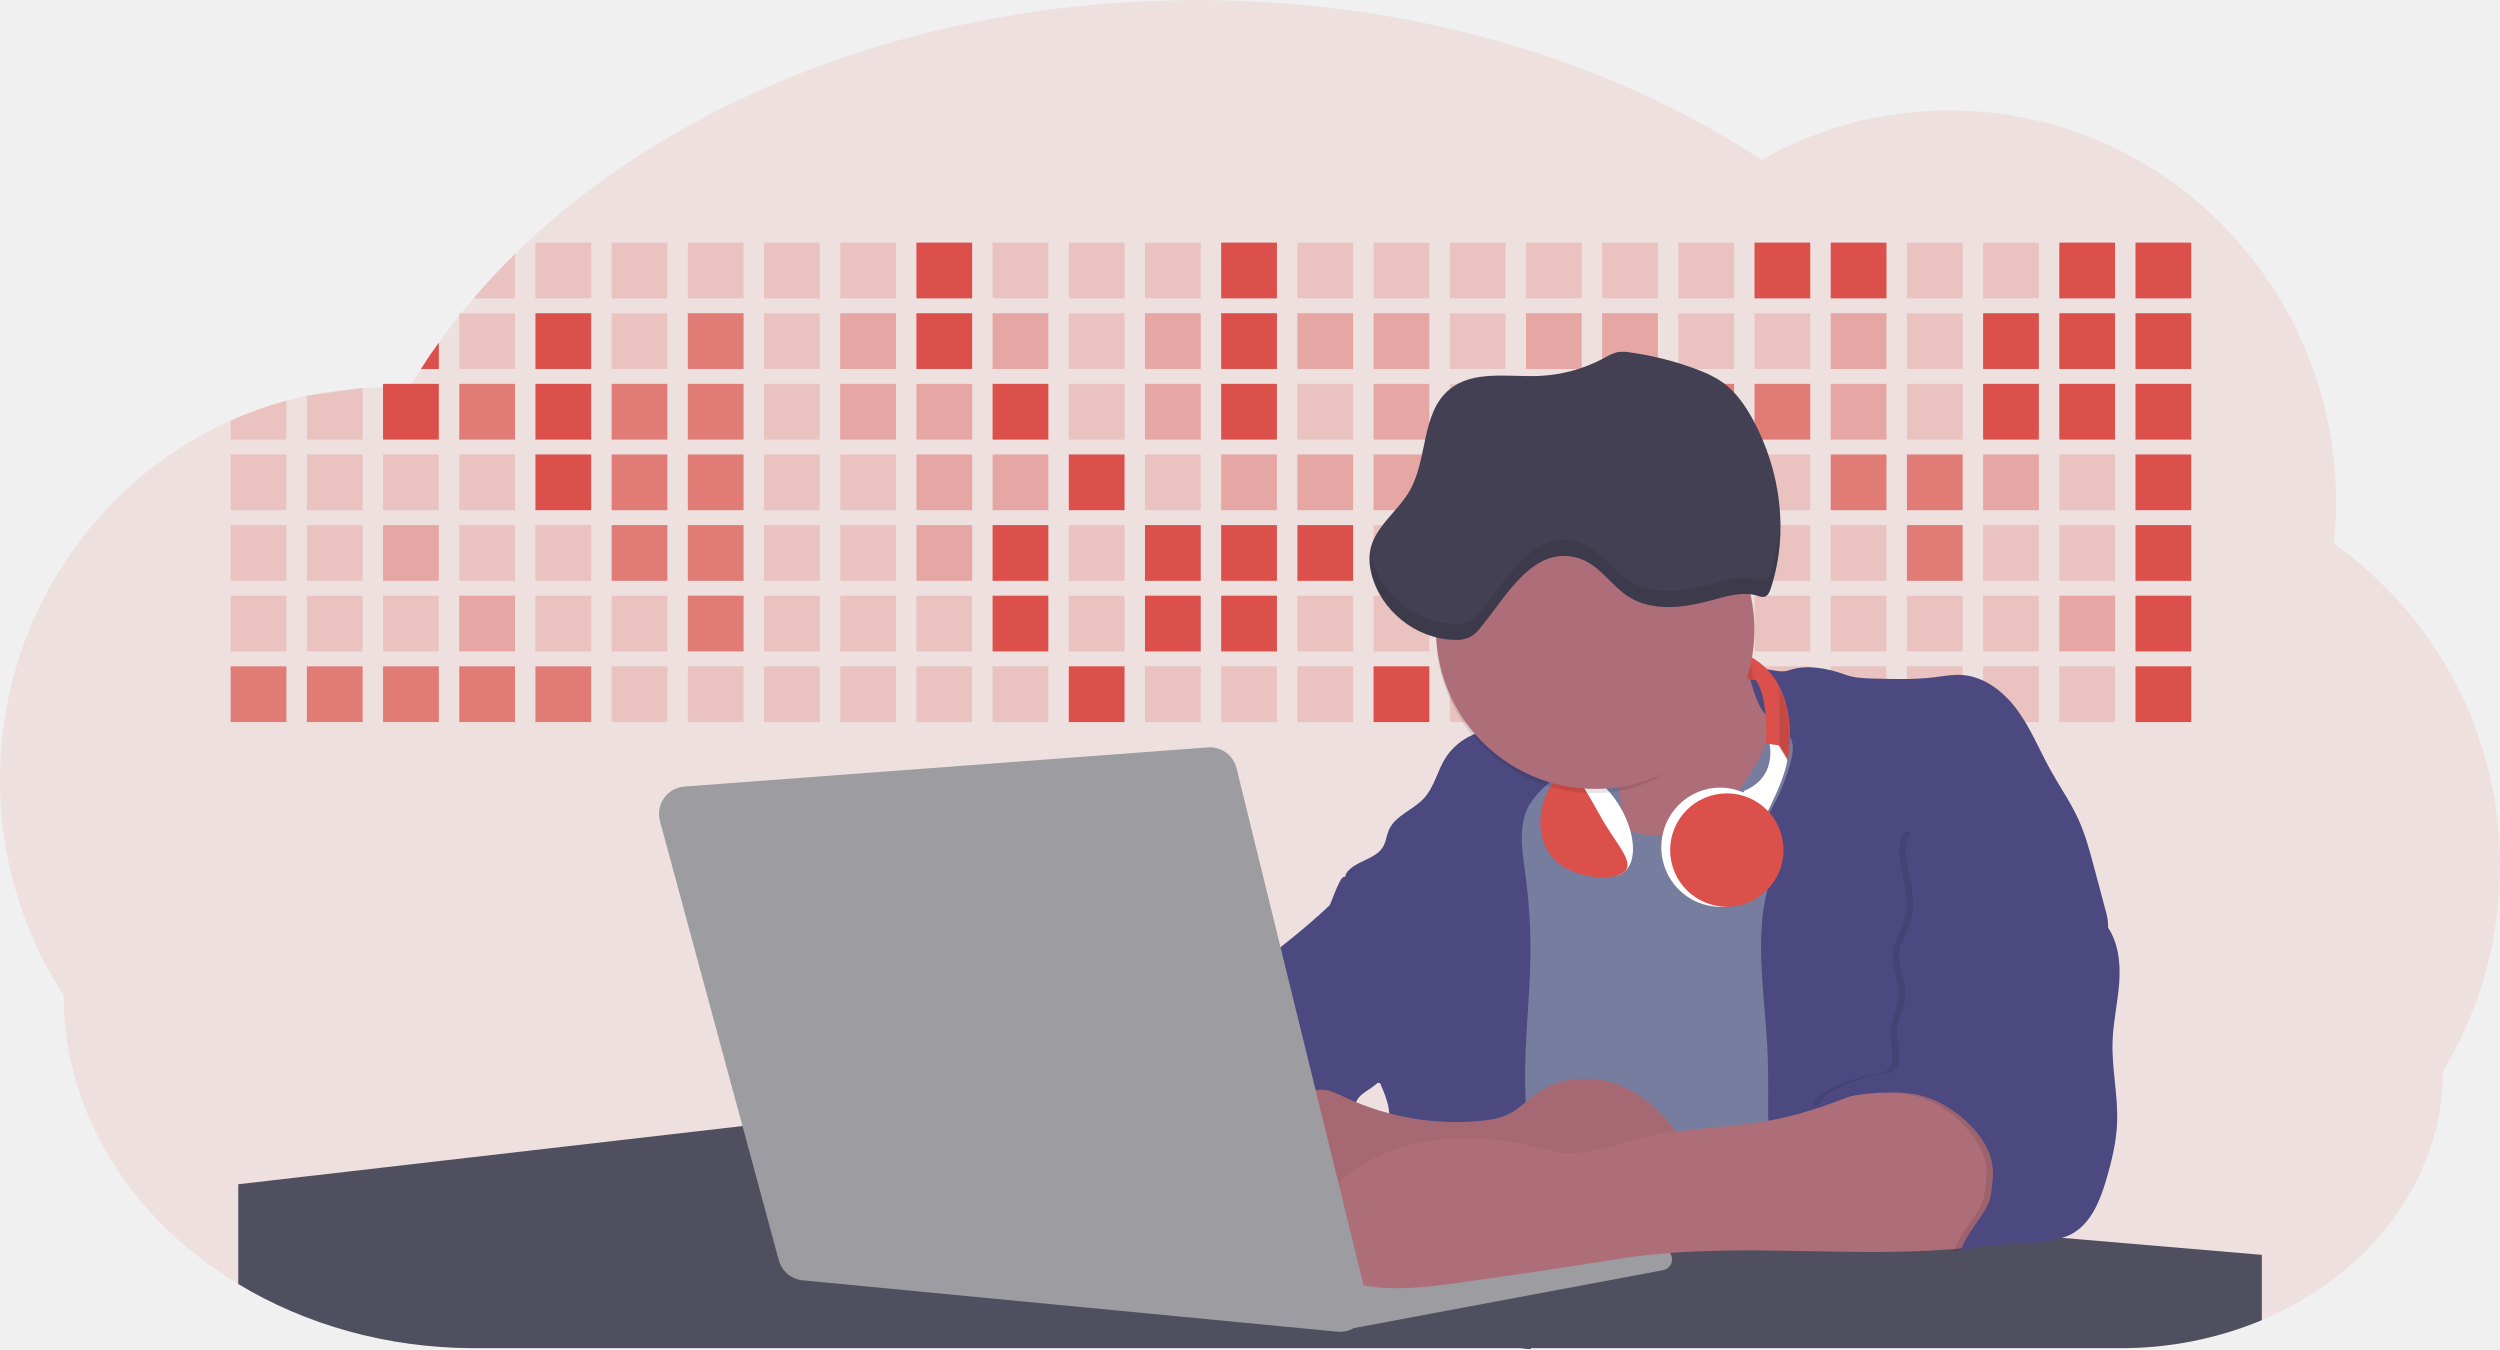
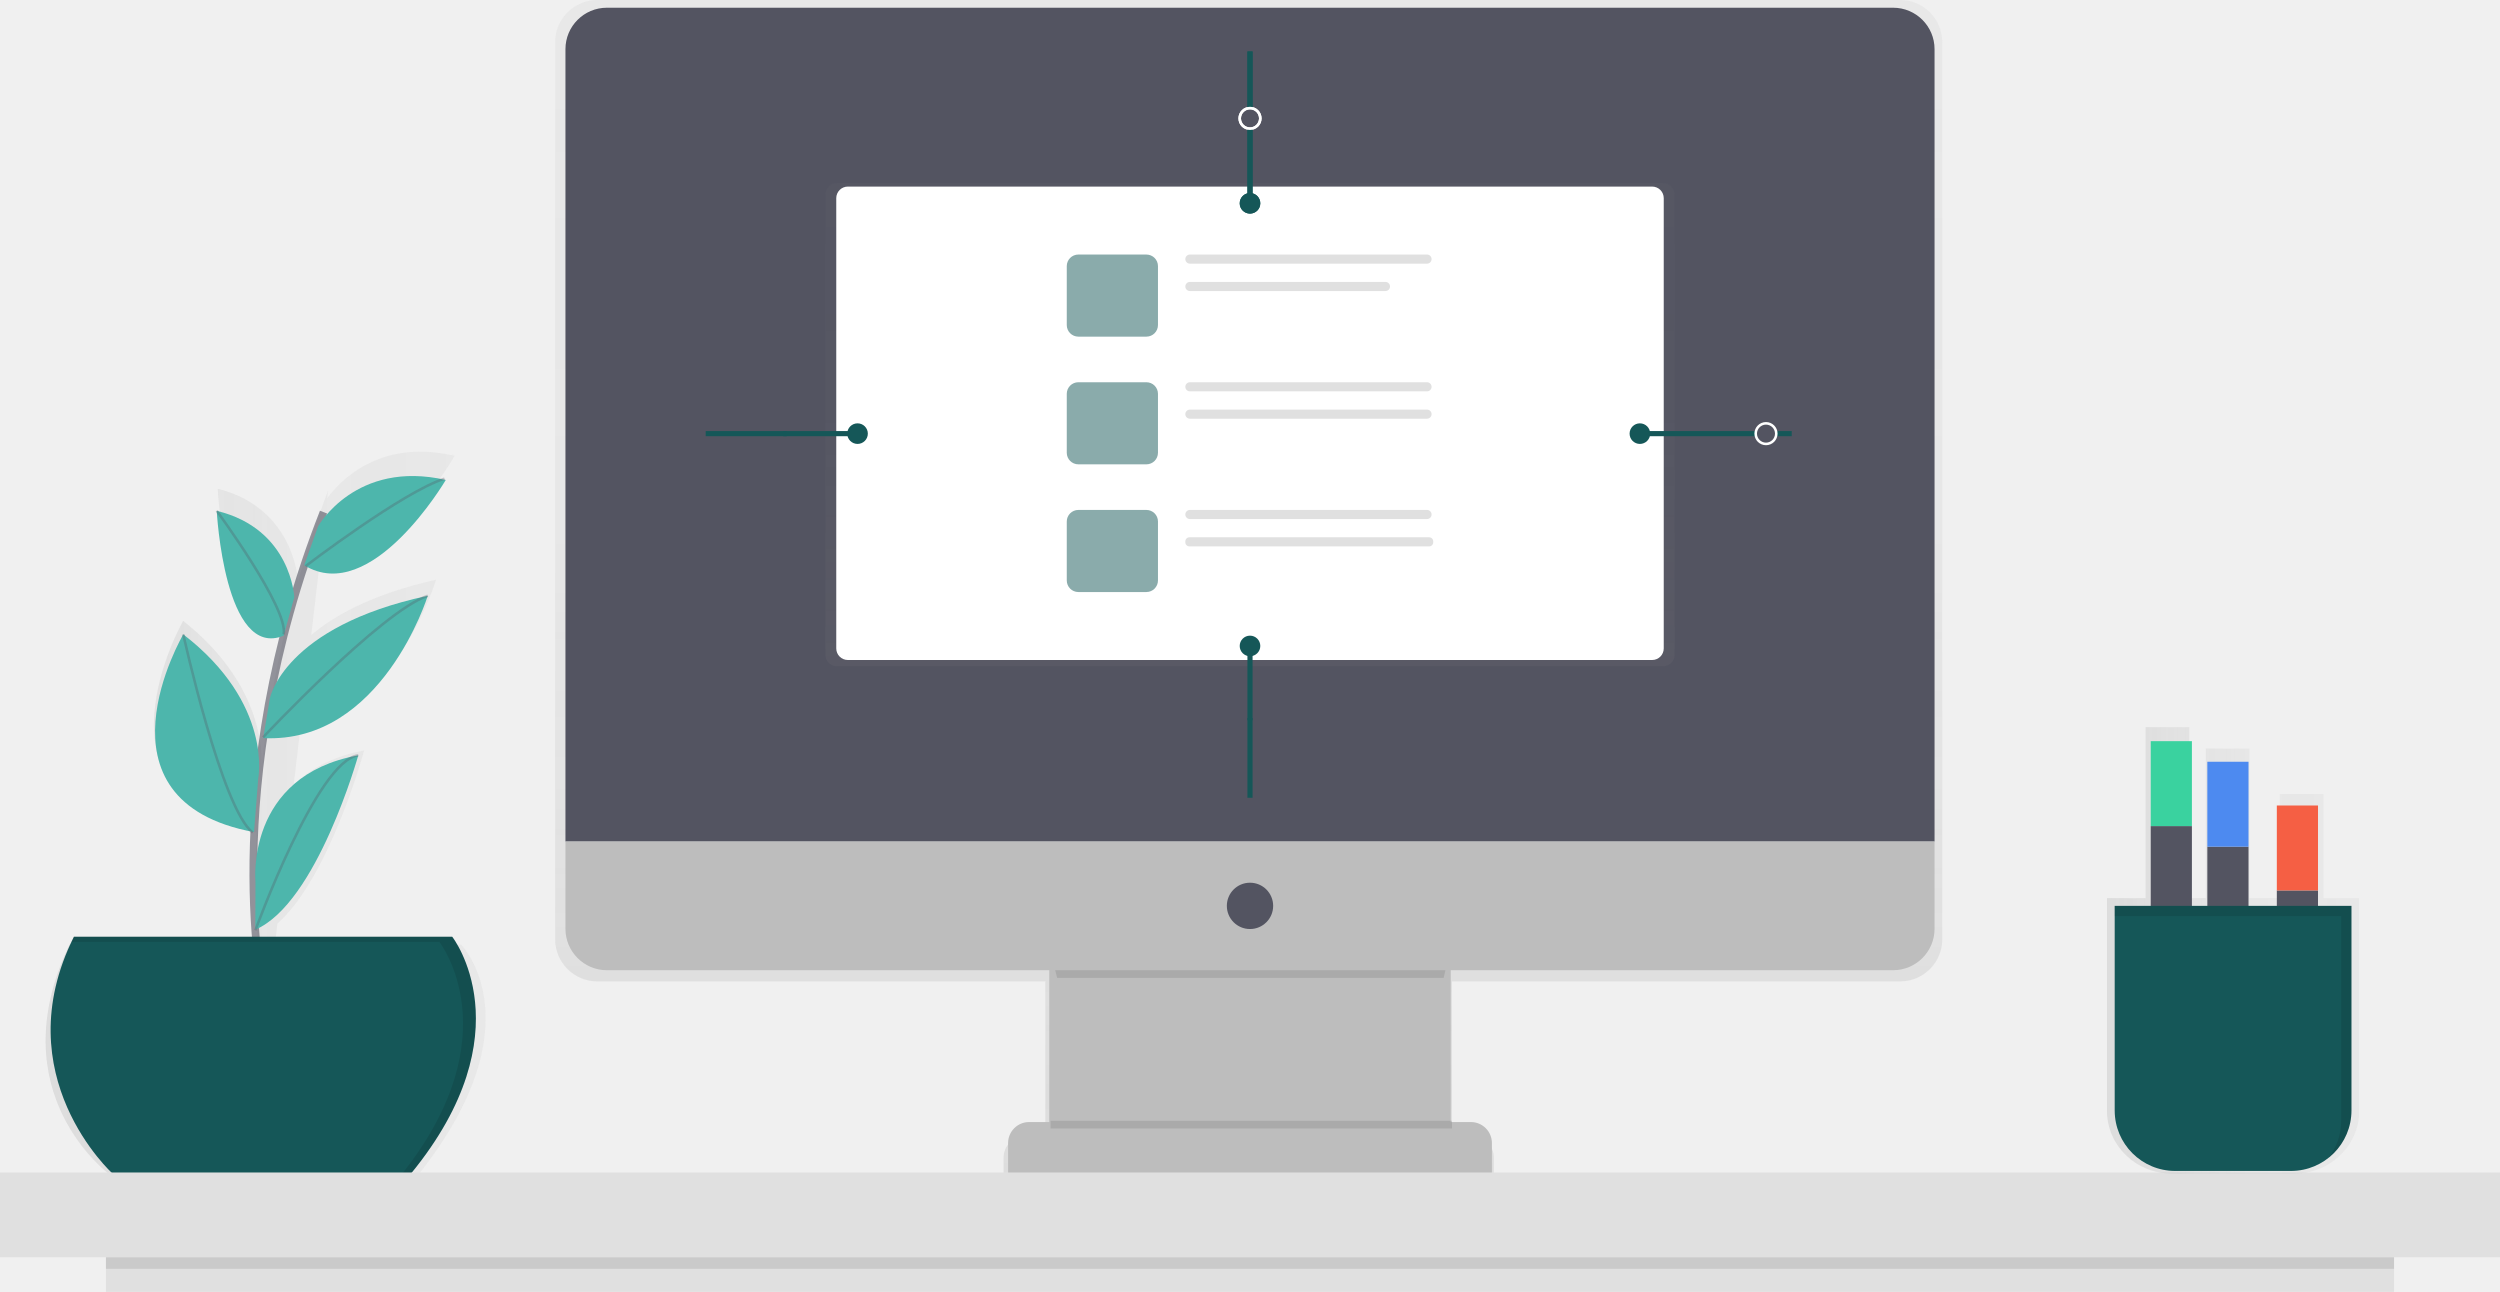
- <svg xmlns="http://www.w3.org/2000/svg" id="aa7bae02-e79e-4d6b-a496-aba15f39787c" data-name="Layer 1" width="1144" height="617.32" viewBox="0 0 1144 617.32">
-   <path d="M1172,537.57a181.92,181.92,0,0,1-6.85,49.6,180.06,180.06,0,0,1-19.27,44.28c0,50.1-33.82,93.4-82.91,114a167.3,167.3,0,0,1-64.73,12.8H245.17c-40.25,0-77.55-10.86-108.14-29.36A185.76,185.76,0,0,1,112.2,711c-34-29.22-55.08-69.6-55.08-114.2A180.5,180.5,0,0,1,28,498.08c0-73.36,43.39-136.44,105.55-164.29a174.52,174.52,0,0,1,25.51-9.12q4.63-1.26,9.36-2.26a175.39,175.39,0,0,1,25.51-3.5q4.65-.29,9.35-.33H205c3.46,0,6.89.12,10.3.32l1.12-1.9q2.06-3.44,4.22-6.81,3.9-6.14,8.18-12.1,4.48-6.29,9.35-12.38l.83-1q2.76-3.44,5.64-6.8,9-10.49,19-20.35c72.11-70.68,185.08-116.18,312.08-116.18,98.82,0,189.15,27.55,258.34,73.07A174.18,174.18,0,0,1,920,191.86c97.74,0,177,80.37,177,179.51a184.9,184.9,0,0,1-1,18.78A180,180,0,0,1,1172,537.57Z" transform="translate(-28 -141.34)" fill="#db504a" opacity="0.1" />
-   <path d="M263.66,257.52v20.35h-19Q253.59,267.39,263.66,257.52Z" transform="translate(-28 -141.34)" fill="#db504a" opacity="0.2" />
-   <rect x="245.02" y="111.02" width="25.51" height="25.51" fill="#db504a" opacity="0.2" />
-   <rect x="279.88" y="111.02" width="25.51" height="25.51" fill="#db504a" opacity="0.2" />
-   <rect x="314.75" y="111.02" width="25.51" height="25.51" fill="#db504a" opacity="0.2" />
-   <rect x="349.61" y="111.02" width="25.51" height="25.51" fill="#db504a" opacity="0.2" />
-   <rect x="384.48" y="111.02" width="25.51" height="25.51" fill="#db504a" opacity="0.2" />
-   <rect x="419.35" y="111.02" width="25.51" height="25.51" fill="#db504a" />
-   <rect x="454.21" y="111.02" width="25.51" height="25.51" fill="#db504a" opacity="0.2" />
-   <rect x="489.08" y="111.02" width="25.51" height="25.51" fill="#db504a" opacity="0.2" />
-   <rect x="523.94" y="111.02" width="25.51" height="25.51" fill="#db504a" opacity="0.2" />
-   <rect x="558.81" y="111.02" width="25.51" height="25.51" fill="#db504a" />
-   <rect x="593.68" y="111.02" width="25.51" height="25.51" fill="#db504a" opacity="0.2" />
-   <rect x="628.54" y="111.02" width="25.51" height="25.51" fill="#db504a" opacity="0.2" />
-   <rect x="663.41" y="111.02" width="25.51" height="25.51" fill="#db504a" opacity="0.2" />
-   <rect x="698.28" y="111.02" width="25.51" height="25.51" fill="#db504a" opacity="0.2" />
-   <rect x="733.14" y="111.02" width="25.51" height="25.51" fill="#db504a" opacity="0.2" />
-   <rect x="768.01" y="111.02" width="25.51" height="25.51" fill="#db504a" opacity="0.2" />
-   <rect x="802.87" y="111.02" width="25.51" height="25.51" fill="#db504a" />
-   <rect x="837.74" y="111.02" width="25.51" height="25.51" fill="#db504a" />
-   <rect x="872.61" y="111.02" width="25.51" height="25.51" fill="#db504a" opacity="0.2" />
-   <rect x="907.47" y="111.02" width="25.51" height="25.51" fill="#db504a" opacity="0.2" />
-   <rect x="942.34" y="111.02" width="25.51" height="25.51" fill="#db504a" />
-   <rect x="977.2" y="111.02" width="25.51" height="25.51" fill="#db504a" />
-   <path d="M228.8,298.08v12.1h-8.18Q224.52,304,228.8,298.08Z" transform="translate(-28 -141.34)" fill="#db504a" />
-   <rect x="210.15" y="143.33" width="25.51" height="25.51" fill="#db504a" opacity="0.2" />
-   <rect x="245.02" y="143.33" width="25.51" height="25.51" fill="#db504a" />
-   <rect x="279.88" y="143.33" width="25.51" height="25.51" fill="#db504a" opacity="0.2" />
-   <rect x="314.75" y="143.33" width="25.51" height="25.51" fill="#db504a" opacity="0.7" />
-   <rect x="349.61" y="143.33" width="25.51" height="25.51" fill="#db504a" opacity="0.2" />
-   <rect x="384.48" y="143.33" width="25.51" height="25.51" fill="#db504a" opacity="0.4" />
-   <rect x="419.35" y="143.33" width="25.51" height="25.51" fill="#db504a" />
-   <rect x="454.21" y="143.33" width="25.51" height="25.51" fill="#db504a" opacity="0.4" />
-   <rect x="489.08" y="143.33" width="25.51" height="25.51" fill="#db504a" opacity="0.2" />
-   <rect x="523.94" y="143.33" width="25.51" height="25.51" fill="#db504a" opacity="0.4" />
-   <rect x="558.81" y="143.33" width="25.51" height="25.51" fill="#db504a" />
-   <rect x="593.68" y="143.33" width="25.51" height="25.51" fill="#db504a" opacity="0.4" />
-   <rect x="628.54" y="143.33" width="25.51" height="25.51" fill="#db504a" opacity="0.4" />
-   <rect x="663.41" y="143.33" width="25.51" height="25.51" fill="#db504a" opacity="0.2" />
-   <rect x="698.28" y="143.33" width="25.51" height="25.51" fill="#db504a" opacity="0.4" />
-   <rect x="733.14" y="143.33" width="25.51" height="25.51" fill="#db504a" opacity="0.4" />
-   <rect x="768.01" y="143.33" width="25.51" height="25.51" fill="#db504a" opacity="0.2" />
-   <rect x="802.87" y="143.33" width="25.51" height="25.51" fill="#db504a" opacity="0.2" />
-   <rect x="837.74" y="143.33" width="25.51" height="25.51" fill="#db504a" opacity="0.4" />
-   <rect x="872.61" y="143.33" width="25.51" height="25.51" fill="#db504a" opacity="0.2" />
-   <rect x="907.47" y="143.33" width="25.51" height="25.51" fill="#db504a" />
-   <rect x="942.34" y="143.33" width="25.51" height="25.51" fill="#db504a" />
-   <rect x="977.2" y="143.33" width="25.51" height="25.51" fill="#db504a" />
-   <path d="M159.06,324.67V342.5H133.55v-8.71A174.52,174.52,0,0,1,159.06,324.67Z" transform="translate(-28 -141.34)" fill="#db504a" opacity="0.2" />
-   <polygon points="165.93 177.57 165.93 201.16 140.42 201.16 140.42 181.07 165.93 177.57" fill="#db504a" opacity="0.2" />
-   <rect x="175.28" y="175.65" width="25.51" height="25.51" fill="#db504a" />
-   <rect x="210.15" y="175.65" width="25.51" height="25.51" fill="#db504a" opacity="0.7" />
-   <rect x="245.02" y="175.65" width="25.51" height="25.51" fill="#db504a" />
-   <rect x="279.88" y="175.65" width="25.51" height="25.51" fill="#db504a" opacity="0.7" />
-   <rect x="314.75" y="175.65" width="25.51" height="25.51" fill="#db504a" opacity="0.7" />
-   <rect x="349.61" y="175.65" width="25.51" height="25.51" fill="#db504a" opacity="0.2" />
-   <rect x="384.48" y="175.65" width="25.51" height="25.51" fill="#db504a" opacity="0.4" />
-   <rect x="419.35" y="175.65" width="25.51" height="25.51" fill="#db504a" opacity="0.4" />
-   <rect x="454.21" y="175.65" width="25.51" height="25.51" fill="#db504a" />
-   <rect x="489.08" y="175.65" width="25.51" height="25.51" fill="#db504a" opacity="0.2" />
-   <rect x="523.94" y="175.65" width="25.51" height="25.51" fill="#db504a" opacity="0.4" />
-   <rect x="558.81" y="175.65" width="25.51" height="25.51" fill="#db504a" />
-   <rect x="593.68" y="175.65" width="25.51" height="25.51" fill="#db504a" opacity="0.2" />
-   <rect x="628.54" y="175.65" width="25.51" height="25.51" fill="#db504a" opacity="0.4" />
-   <rect x="663.41" y="175.65" width="25.51" height="25.51" fill="#db504a" opacity="0.2" />
-   <rect x="698.28" y="175.65" width="25.51" height="25.51" fill="#db504a" />
-   <rect x="733.14" y="175.65" width="25.51" height="25.51" fill="#db504a" opacity="0.2" />
-   <rect x="768.01" y="175.65" width="25.51" height="25.51" fill="#db504a" opacity="0.7" />
-   <rect x="802.87" y="175.65" width="25.51" height="25.51" fill="#db504a" opacity="0.7" />
-   <rect x="837.74" y="175.65" width="25.51" height="25.51" fill="#db504a" opacity="0.4" />
-   <rect x="872.61" y="175.65" width="25.51" height="25.51" fill="#db504a" opacity="0.2" />
-   <rect x="907.47" y="175.65" width="25.51" height="25.51" fill="#db504a" />
-   <rect x="942.34" y="175.65" width="25.51" height="25.51" fill="#db504a" />
-   <rect x="977.2" y="175.65" width="25.51" height="25.51" fill="#db504a" />
-   <rect x="105.55" y="207.96" width="25.51" height="25.51" fill="#db504a" opacity="0.2" />
-   <rect x="140.42" y="207.96" width="25.51" height="25.51" fill="#db504a" opacity="0.2" />
-   <rect x="175.28" y="207.96" width="25.51" height="25.51" fill="#db504a" opacity="0.2" />
-   <rect x="210.15" y="207.96" width="25.51" height="25.51" fill="#db504a" opacity="0.2" />
-   <rect x="245.02" y="207.96" width="25.51" height="25.51" fill="#db504a" />
-   <rect x="279.88" y="207.96" width="25.51" height="25.51" fill="#db504a" opacity="0.7" />
-   <rect x="314.75" y="207.96" width="25.51" height="25.51" fill="#db504a" opacity="0.7" />
-   <rect x="349.61" y="207.96" width="25.51" height="25.51" fill="#db504a" opacity="0.2" />
-   <rect x="384.48" y="207.96" width="25.51" height="25.51" fill="#db504a" opacity="0.2" />
-   <rect x="419.35" y="207.96" width="25.51" height="25.51" fill="#db504a" opacity="0.4" />
-   <rect x="454.21" y="207.96" width="25.51" height="25.51" fill="#db504a" opacity="0.4" />
-   <rect x="489.08" y="207.96" width="25.51" height="25.51" fill="#db504a" />
-   <rect x="523.94" y="207.96" width="25.51" height="25.51" fill="#db504a" opacity="0.2" />
-   <rect x="558.81" y="207.96" width="25.51" height="25.51" fill="#db504a" opacity="0.4" />
-   <rect x="593.68" y="207.96" width="25.51" height="25.51" fill="#db504a" opacity="0.4" />
-   <rect x="628.54" y="207.96" width="25.51" height="25.51" fill="#db504a" opacity="0.4" />
-   <rect x="663.41" y="207.96" width="25.51" height="25.51" fill="#db504a" opacity="0.4" />
-   <rect x="698.28" y="207.96" width="25.51" height="25.51" fill="#db504a" opacity="0.2" />
-   <rect x="733.14" y="207.96" width="25.51" height="25.51" fill="#db504a" opacity="0.2" />
-   <rect x="768.01" y="207.96" width="25.51" height="25.51" fill="#db504a" opacity="0.2" />
-   <rect x="802.87" y="207.96" width="25.51" height="25.51" fill="#db504a" opacity="0.2" />
-   <rect x="837.74" y="207.96" width="25.51" height="25.51" fill="#db504a" opacity="0.7" />
-   <rect x="872.61" y="207.96" width="25.51" height="25.51" fill="#db504a" opacity="0.7" />
-   <rect x="907.47" y="207.96" width="25.51" height="25.51" fill="#db504a" opacity="0.4" />
-   <rect x="942.34" y="207.96" width="25.51" height="25.51" fill="#db504a" opacity="0.2" />
-   <rect x="977.2" y="207.96" width="25.51" height="25.51" fill="#db504a" />
-   <rect x="105.55" y="240.28" width="25.51" height="25.51" fill="#db504a" opacity="0.2" />
-   <rect x="140.42" y="240.28" width="25.51" height="25.51" fill="#db504a" opacity="0.2" />
-   <rect x="175.28" y="240.28" width="25.51" height="25.51" fill="#db504a" opacity="0.4" />
-   <rect x="210.15" y="240.28" width="25.51" height="25.51" fill="#db504a" opacity="0.2" />
-   <rect x="245.02" y="240.28" width="25.51" height="25.51" fill="#db504a" opacity="0.2" />
-   <rect x="279.88" y="240.28" width="25.51" height="25.51" fill="#db504a" opacity="0.7" />
-   <rect x="314.75" y="240.28" width="25.51" height="25.51" fill="#db504a" opacity="0.7" />
-   <rect x="349.61" y="240.28" width="25.51" height="25.51" fill="#db504a" opacity="0.2" />
-   <rect x="384.48" y="240.28" width="25.51" height="25.51" fill="#db504a" opacity="0.2" />
-   <rect x="419.35" y="240.28" width="25.51" height="25.51" fill="#db504a" opacity="0.4" />
-   <rect x="454.21" y="240.28" width="25.51" height="25.51" fill="#db504a" />
-   <rect x="489.08" y="240.28" width="25.51" height="25.51" fill="#db504a" opacity="0.2" />
-   <rect x="523.94" y="240.28" width="25.51" height="25.51" fill="#db504a" />
-   <rect x="558.81" y="240.28" width="25.51" height="25.51" fill="#db504a" />
-   <rect x="593.68" y="240.28" width="25.51" height="25.51" fill="#db504a" />
-   <rect x="628.54" y="240.28" width="25.51" height="25.51" fill="#db504a" opacity="0.2" />
-   <rect x="663.41" y="240.28" width="25.51" height="25.51" fill="#db504a" />
-   <rect x="698.28" y="240.28" width="25.51" height="25.51" fill="#db504a" opacity="0.2" />
-   <rect x="733.14" y="240.28" width="25.51" height="25.51" fill="#db504a" opacity="0.2" />
-   <rect x="768.01" y="240.28" width="25.51" height="25.51" fill="#db504a" opacity="0.2" />
-   <rect x="802.87" y="240.28" width="25.51" height="25.51" fill="#db504a" opacity="0.2" />
-   <rect x="837.74" y="240.28" width="25.51" height="25.51" fill="#db504a" opacity="0.2" />
-   <rect x="872.61" y="240.28" width="25.51" height="25.51" fill="#db504a" opacity="0.7" />
-   <rect x="907.47" y="240.28" width="25.51" height="25.51" fill="#db504a" opacity="0.2" />
-   <rect x="942.34" y="240.28" width="25.51" height="25.51" fill="#db504a" opacity="0.2" />
-   <rect x="977.2" y="240.28" width="25.51" height="25.51" fill="#db504a" />
-   <rect x="105.55" y="272.59" width="25.51" height="25.51" fill="#db504a" opacity="0.2" />
-   <rect x="140.42" y="272.59" width="25.51" height="25.51" fill="#db504a" opacity="0.2" />
-   <rect x="175.28" y="272.59" width="25.51" height="25.51" fill="#db504a" opacity="0.2" />
-   <rect x="210.15" y="272.59" width="25.51" height="25.51" fill="#db504a" opacity="0.4" />
-   <rect x="245.02" y="272.59" width="25.51" height="25.51" fill="#db504a" opacity="0.2" />
-   <rect x="279.88" y="272.59" width="25.51" height="25.51" fill="#db504a" opacity="0.2" />
-   <rect x="314.75" y="272.59" width="25.51" height="25.51" fill="#db504a" opacity="0.7" />
-   <rect x="349.61" y="272.59" width="25.51" height="25.51" fill="#db504a" opacity="0.2" />
-   <rect x="384.48" y="272.59" width="25.51" height="25.51" fill="#db504a" opacity="0.2" />
-   <rect x="419.35" y="272.59" width="25.51" height="25.51" fill="#db504a" opacity="0.2" />
-   <rect x="454.21" y="272.59" width="25.51" height="25.51" fill="#db504a" />
-   <rect x="489.08" y="272.59" width="25.51" height="25.51" fill="#db504a" opacity="0.2" />
-   <rect x="523.94" y="272.59" width="25.51" height="25.51" fill="#db504a" />
-   <rect x="558.81" y="272.59" width="25.51" height="25.51" fill="#db504a" />
-   <rect x="593.68" y="272.59" width="25.51" height="25.51" fill="#db504a" opacity="0.2" />
-   <rect x="628.54" y="272.59" width="25.51" height="25.51" fill="#db504a" opacity="0.2" />
-   <rect x="663.41" y="272.59" width="25.51" height="25.51" fill="#db504a" opacity="0.2" />
-   <rect x="698.28" y="272.59" width="25.51" height="25.51" fill="#db504a" opacity="0.2" />
-   <rect x="733.14" y="272.59" width="25.51" height="25.51" fill="#db504a" opacity="0.2" />
-   <rect x="768.01" y="272.59" width="25.51" height="25.51" fill="#db504a" opacity="0.2" />
-   <rect x="802.87" y="272.59" width="25.51" height="25.51" fill="#db504a" opacity="0.2" />
-   <rect x="837.74" y="272.59" width="25.51" height="25.51" fill="#db504a" opacity="0.2" />
-   <rect x="872.61" y="272.59" width="25.51" height="25.51" fill="#db504a" opacity="0.2" />
-   <rect x="907.47" y="272.59" width="25.51" height="25.51" fill="#db504a" opacity="0.2" />
-   <rect x="942.34" y="272.59" width="25.51" height="25.51" fill="#db504a" opacity="0.4" />
-   <rect x="977.2" y="272.59" width="25.51" height="25.51" fill="#db504a" />
-   <rect x="105.55" y="304.91" width="25.51" height="25.51" fill="#db504a" opacity="0.7" />
-   <rect x="140.42" y="304.91" width="25.51" height="25.51" fill="#db504a" opacity="0.7" />
-   <rect x="175.28" y="304.91" width="25.51" height="25.51" fill="#db504a" opacity="0.7" />
-   <rect x="210.15" y="304.91" width="25.51" height="25.51" fill="#db504a" opacity="0.7" />
-   <rect x="245.02" y="304.91" width="25.51" height="25.51" fill="#db504a" opacity="0.7" />
-   <rect x="279.88" y="304.91" width="25.51" height="25.51" fill="#db504a" opacity="0.2" />
-   <rect x="314.75" y="304.91" width="25.51" height="25.51" fill="#db504a" opacity="0.2" />
-   <rect x="349.61" y="304.91" width="25.51" height="25.51" fill="#db504a" opacity="0.2" />
-   <rect x="384.48" y="304.91" width="25.51" height="25.51" fill="#db504a" opacity="0.2" />
-   <rect x="419.35" y="304.91" width="25.51" height="25.51" fill="#db504a" opacity="0.2" />
-   <rect x="454.21" y="304.91" width="25.51" height="25.51" fill="#db504a" opacity="0.2" />
-   <rect x="489.08" y="304.91" width="25.51" height="25.51" fill="#db504a" />
-   <rect x="523.94" y="304.91" width="25.51" height="25.51" fill="#db504a" opacity="0.2" />
-   <rect x="558.81" y="304.91" width="25.51" height="25.51" fill="#db504a" opacity="0.2" />
-   <rect x="593.68" y="304.91" width="25.51" height="25.51" fill="#db504a" opacity="0.2" />
-   <rect x="628.54" y="304.91" width="25.51" height="25.51" fill="#db504a" />
-   <rect x="663.41" y="304.91" width="25.51" height="25.51" fill="#db504a" opacity="0.2" />
-   <rect x="698.28" y="304.91" width="25.51" height="25.51" fill="#db504a" opacity="0.2" />
-   <rect x="733.14" y="304.91" width="25.51" height="25.51" fill="#db504a" opacity="0.2" />
-   <rect x="768.01" y="304.91" width="25.51" height="25.51" fill="#db504a" opacity="0.2" />
-   <rect x="802.87" y="304.91" width="25.51" height="25.51" fill="#db504a" opacity="0.2" />
-   <rect x="837.74" y="304.91" width="25.51" height="25.51" fill="#db504a" opacity="0.2" />
-   <rect x="872.61" y="304.91" width="25.51" height="25.51" fill="#db504a" opacity="0.2" />
-   <rect x="907.47" y="304.91" width="25.51" height="25.51" fill="#db504a" opacity="0.2" />
-   <rect x="942.34" y="304.91" width="25.51" height="25.51" fill="#db504a" opacity="0.2" />
-   <rect x="977.2" y="304.91" width="25.51" height="25.51" fill="#db504a" />
-   <circle cx="734.52" cy="363.89" r="34.87" fill="#767d9f" />
-   <path d="M760.71,460.87q5.22,22.78,8.86,45.9c.73,4.58,1.38,9.41-.28,13.74-1.39,3.61-4.22,6.43-6.44,9.59s-3.9,7.21-2.55,10.83,5.29,5.6,9.05,6.62c10.76,2.9,22.23.79,32.94-2.35a53.29,53.29,0,0,0,13.81-5.72c4.54-2.88,8.26-6.88,11.68-11,15.61-18.93,25.83-41.65,35.45-64.23a39.12,39.12,0,0,1-33.11-13.34c-3.94-4.63-6.83-11.08-4.61-16.74-6.51,3.57-14.24,3.81-21.25,6.25a75.49,75.49,0,0,0-12.5,6.15q-7.18,4.15-14.28,8.46C772.07,458.29,767,461.19,760.71,460.87Z" transform="translate(-28 -141.34)" fill="#ae6e79" />
-   <path d="M833.64,487.05c-6.11,11.89-14.06,23.32-25.41,30.4s-26.63,9-38,2c-5.6-3.42-9.84-8.62-14.73-13s-11-8.13-17.57-7.56c-7.24.63-12.91,6.28-17.76,11.69-7.36,8.22-14.47,16.79-19.68,26.52-10,18.7-12.37,40.56-11.93,61.76s3.51,42.29,3.58,63.49c.1,26.08-4.32,51.95-8.79,77.64,41.1-5.06,82.25,6,123.44,10.19,26.36,2.71,52.92,2.65,79.42,2.58,4.66,0,9.62-.12,13.5-2.7a18.2,18.2,0,0,0,5.59-6.64c3.66-6.75,5.13-14.45,6.15-22.06,2.59-19.22,2.67-38.68,2.74-58.08.18-47,.35-94.17-5.62-140.8-1.47-11.47-3.35-23-7.75-33.73s-11.58-20.6-21.62-26.35c-6.45-3.7-21.4-10.14-29-6.41C841.67,460.15,837.73,479.09,833.64,487.05Z" transform="translate(-28 -141.34)" fill="#767d9f" />
-   <path d="M836.68,619.77c-1.55-29-7.86-59.95,5.57-85.69,3.3-6.32-8.54-14.21-4.88-20.33a92.08,92.08,0,0,0,10.06-23.93c.76-2.89,1.37-5.95.65-8.85-1.33-5.29-6.56-8.44-11-11.66-4.9-3.56-7.42-14.41-9-20.28s12.57,1.2,18.26-.89c7.9-2.89,17.94-1.07,25.82,1.86,4.4,1.62,9.18,1.76,13.87,1.88,9.11.24,18.25.47,27.29-.65,4.06-.51,8.13-1.28,12.21-1.05,10.41.59,19.46,7.71,25.62,16.13s10.08,18.23,15.13,27.35c4.21,7.6,9.23,14.78,12.82,22.69,3.18,7,5.19,14.52,7.18,22l5.13,19.19a25.58,25.58,0,0,1,1.26,8.51c-.26,3.07-1.62,5.93-3,8.66A164.12,164.12,0,0,1,971,603.2c-10.79,13.23-23.89,25.16-30.3,41-2.5,6.17-3.89,12.73-5.16,19.27a707.94,707.94,0,0,0-10.9,79.15,174.2,174.2,0,0,0-36.52-12.21,177.61,177.61,0,0,0-19-3c-5.59-.58-12.8.52-18.12-1-8.9-2.53-9.88-17.58-11.23-25.46-2.16-12.55-2.59-25.32-2.67-38C837,648.53,837.45,634.14,836.68,619.77Z" transform="translate(-28 -141.34)" fill="#4c4981" />
-   <path d="M641.23,565.54c4.21,24,8.85,48.07,18,70.62-.23.22-.46.42-.69.62-.81.69-1.65,1.34-2.53,2-2.05,1.44-4.3,2.66-6,4.54a8,8,0,0,0-1.5,2.45,5.48,5.48,0,0,0,0,4.47c-4.77,2.11-10.31,1.46-15.66,1.26-4.61-.17-9.08,0-12.78,2.53-5.14,3.54-6.69,10.34-7.52,16.52q-.46,3.38-.79,6.77-.32,3.15-.52,6.32a188.61,188.61,0,0,0-.19,21q.08,1.92.21,3.84c-16.34-.39-31.23-8.91-45.32-17.19-3.22-1.89-6.54-3.88-8.63-7A15.8,15.8,0,0,1,555,674c0-.51.09-1,.16-1.52a41.58,41.58,0,0,1,2.29-8.68,107.2,107.2,0,0,1,19.19-32.65c3.58-4.18,7.61-8.27,9.28-13.52.73-2.29,1-4.72,1.74-7,3.32-9.88,15.3-14.55,19.4-24.14,1-2.29,1.46-4.8,2.7-7a17.63,17.63,0,0,1,4.25-4.75c.73-.61,1.49-1.2,2.24-1.79q10.54-8.26,20.31-17.45,1.82-1.71,3.6-3.46A59.48,59.48,0,0,0,641.23,565.54Z" transform="translate(-28 -141.34)" fill="#4c4981" />
-   <path d="M742,494.56c-1.44,1.52-3,2.95-4.53,4.37l-.41.37-1.62,1.5a39,39,0,0,0-7.55,8.79l-.17.28c-5.1,9.13-3.21,20.37-1.79,30.74a261.55,261.55,0,0,1,2.37,39c-.26,18-2.38,35.88-2.42,53.86,0,4.08.09,8.15.27,12.23.29,6.63.79,13.25,1.39,19.87.65,7.26,1.43,14.51,2.16,21.76.58,5.61,1.13,11.21,1.59,16.81.23,2.9.45,5.79.63,8.69.21,3.4.38,6.81.48,10.21h0c.07,2.16.11,4.31.11,6.47,0,1.23,0,2.45,0,3.67q0,3.51-.19,7-.2,4.49-.61,9c-.31,3.27-.86,6.84-3.16,9.14-.14.14-.29.27-.44.4l-3.24-.4a332.72,332.72,0,0,0-67.3-1.2c.49-3.38.94-6.75,1.38-10.14.2-1.6.4-3.21.59-4.82q.33-2.76.63-5.52c.23-2,.44-4,.64-6q.78-7.73,1.37-15.47.87-11.29,1.32-22.62.22-5.41.34-10.83.17-6.72.16-13.45,0-6.54-.11-13.1c0-1.44-.06-2.88-.18-4.31a27.35,27.35,0,0,0-.53-3.83,49.87,49.87,0,0,0-3-8.48c-.22-.52-.43-1-.64-1.55-.12-.27-.23-.55-.34-.82,5.76-5.13,9.86-12,13.8-18.76,6.39-10.89,12.93-22.26,14-34.84s-5.18-26.71-17.2-30.55c-3.27-1-6.73-1.28-10.1-1.87-3.18-.56-9.81-1.83-13.49-4.11q-3,3.08-6,6.05a22.15,22.15,0,0,1,2.17-8.71l1.42.07a2.71,2.71,0,0,1-.16-1c0-1.07.74-2.28,2.32-3.62,4.71-4,12.12-4.89,15.09-10.3,1.24-2.25,1.45-4.93,2.45-7.29,2.87-6.73,11.11-9.21,16.07-14.59s6.2-13,10.21-19a28.62,28.62,0,0,1,12-10c.4-.19.81-.38,1.22-.55,8.3-3.55,18.16-4.36,26.76-4.34,3.34,0,12,.1,16.24,1.79a5.32,5.32,0,0,1,1.85,1.13C752.37,480.61,745.34,491,742,494.56Z" transform="translate(-28 -141.34)" fill="#4c4981" />
-   <path d="M642.72,542.69a60.88,60.88,0,0,1,46.74,4.87c7.2,4,13.66,9.58,17.62,16.78,5.95,10.8,5.69,23.82,5.27,36.15-.21,6.17-.48,12.56-3.2,18.1C706,625,700.06,629.4,694,633a42.24,42.24,0,0,1-12.32,5.33c-6.72,1.46-13.7.22-20.47-1-7.36-1.36-15.26-3-20.37-8.48-3-3.18-4.64-7.31-6.26-11.35q-3.49-8.75-7-17.48c-4.05-10.11-5.42-18.52-.07-28.37,2.43-4.49,5.4-8.69,7.8-13.21C636.51,556.14,640.81,543.28,642.72,542.69Z" transform="translate(-28 -141.34)" fill="#4c4981" />
-   <path d="M1063,715.56v29.9a167.3,167.3,0,0,1-64.73,12.8H728.58c-.14.14-.29.27-.44.4l-3.24-.4H245.17c-40.25,0-77.55-10.86-108.14-29.36V683.25l230.72-26.63.18,0L502.29,668l34.77,3,18.06,1.53,37.38,3.17,19.23,1.63,28,2.38,3.94.33,20.18,1.71L691.23,684l38.5,3.26,64.18,5.45,45.15,3.83,74.14,6.29,14.1,1.19,1.52.13,1.32.11,18.62,1.58,20.44,1.74,2.37.2Z" transform="translate(-28 -141.34)" fill="#504f60" />
-   <polygon points="764 573.12 474.86 523.77 463.65 580.46 596.19 596.33 637 601.44 749.26 579.33 764 573.12" fill="#9c9ca1" />
-   <path d="M642.33,739.94l144.86-27.23a5,5,0,0,1,5.94,4.93h0a5,5,0,0,1-4.09,4.93L647.57,749.06Z" transform="translate(-28 -141.34)" fill="#9c9ca1" />
-   <path d="M705.17,654.31c4.51-.42,9.08-1.13,13.14-3.13,5-2.49,8.89-6.78,13.52-9.94,10.18-7,23.8-7.94,35.47-3.92s21.41,12.63,28.23,22.91c4.53,6.85,7.93,15.59,4.73,23.15a30.51,30.51,0,0,1-4.12,6.44l-8.34,10.9a29,29,0,0,1-5.66,6.09c-3.12,2.27-7,3.2-10.82,3.76-10.15,1.48-20.48.64-30.71,1.32-17.57,1.17-34.73,6.83-52.34,6.64-10.12-.11-20.11-2.15-30-4.19l-43.77-9c-7.62-1.56-16.23-3.84-19.82-10.75-1.61-3.11-1.91-6.71-2.1-10.21-.52-9.64,0-20.36,6.68-27.31,6.28-6.52,16.21-8.58,23.71-13.4,9.18-5.91,12.21-4,21.89.44A120,120,0,0,0,705.17,654.31Z" transform="translate(-28 -141.34)" fill="#ae6e79" />
-   <path d="M705.17,654.31c4.51-.42,9.08-1.13,13.14-3.13,5-2.49,8.89-6.78,13.52-9.94,10.18-7,23.8-7.94,35.47-3.92s21.41,12.63,28.23,22.91c4.53,6.85,7.93,15.59,4.73,23.15a30.51,30.51,0,0,1-4.12,6.44l-8.34,10.9a29,29,0,0,1-5.66,6.09c-3.12,2.27-7,3.2-10.82,3.76-10.15,1.48-20.48.64-30.71,1.32-17.57,1.17-34.73,6.83-52.34,6.64-10.12-.11-20.11-2.15-30-4.19l-43.77-9c-7.62-1.56-16.23-3.84-19.82-10.75-1.61-3.11-1.91-6.71-2.1-10.21-.52-9.64,0-20.36,6.68-27.31,6.28-6.52,16.21-8.58,23.71-13.4,9.18-5.91,12.21-4,21.89.44A120,120,0,0,0,705.17,654.31Z" transform="translate(-28 -141.34)" opacity="0.05" />
-   <path d="M880.94,640.6c-12.28,4.75-24.63,9.52-37.49,12.35-21.56,4.75-44.12,4-65.51,9.43-11.3,2.88-22.53,7.52-34.14,6.58-5.19-.42-10.2-2-15.25-3.2-28.37-7-60.62-4.73-83.66,13.27-7.88,6.15-14.33,13.82-20.18,22a14.7,14.7,0,0,0,5.91,21.88A86.62,86.62,0,0,0,659,730.48c13.13,1.16,26.32-.7,39.38-2.56,19.38-2.75,38.77-5.51,58.1-8.6,6.94-1.11,13.88-2.26,20.86-3.14,50.23-6.35,101.37,1.37,151.73-3.93,5.09-.54,10.27-1.24,14.9-3.41,11.72-5.5,17.52-20,15.1-32.74s-11.76-23.33-23-29.83c-9.42-5.47-19.58-7.68-30.07-10C896.26,634,890.32,637,880.94,640.6Z" transform="translate(-28 -141.34)" fill="#ae6e79" />
-   <path d="M988.67,564.44c5.54,7.26,6.72,17,6.12,26.09s-2.76,18.08-3.08,27.21c-.44,12.52,2.58,25,2.07,37.48-.36,8.73-2.43,17.29-4.88,25.67-2.89,9.89-7.07,20.52-16.2,25.27-12.12,6.31-37.54,2.76-50.29,7.7,1.16-7.23,12.28-17.7,13.44-24.93.8-5,1.61-10.14.75-15.15-1.1-6.39-4.85-12.06-9.3-16.78-7.08-7.51-16.32-13.16-26.47-15s-35-.33-43.12,6.08c-1-6.62,17.6-13,24.14-14.43,3.26-.73,7-.32,9.61-2.39,5-3.92,1.37-11.73,1.61-18,.19-5,3.11-9.58,3.7-14.58,1-8-4.22-16.15-2.17-24,.76-2.9,2.45-5.45,3.62-8.21,3.56-8.45,2-18.09.1-27.07-1.18-5.64-2.33-12,.81-16.81,2.91-4.49,11.17,11.5,16.46,10.76,17.47-2.45,33.28-15.4,47.39-4.8,7.19,5.4,8.13,11,11,18.71C976.77,554.6,984,558.36,988.67,564.44Z" transform="translate(-28 -141.34)" opacity="0.1" />
-   <path d="M991.67,564.44c5.54,7.26,6.72,17,6.12,26.09s-2.76,18.08-3.08,27.21c-.44,12.52,2.58,25,2.07,37.48-.36,8.73-2.43,17.29-4.88,25.67-2.89,9.89-7.07,20.52-16.2,25.27-12.12,6.31-37.54,2.76-50.29,7.7,1.16-7.23,12.28-17.7,13.44-24.93.8-5,1.61-10.14.75-15.15-1.1-6.39-4.85-12.06-9.3-16.78-7.08-7.51-16.32-13.16-26.47-15s-35-.33-43.12,6.08c-1-6.62,17.6-13,24.14-14.43,3.26-.73,7-.32,9.61-2.39,5-3.92,1.37-11.73,1.61-18,.19-5,3.11-9.58,3.7-14.58,1-8-4.22-16.15-2.17-24,.76-2.9,2.45-5.45,3.62-8.21,3.56-8.45,2-18.09.1-27.07-1.18-5.64-2.33-12,.81-16.81,2.91-4.49,8.6-6.19,13.89-6.94a68.42,68.42,0,0,1,50,12.9c7.19,5.4,8.13,11,11,18.71C979.77,554.6,987,558.36,991.67,564.44Z" transform="translate(-28 -141.34)" fill="#4c4981" />
-   <path d="M330,517.06,384.37,718a12.55,12.55,0,0,0,10.91,9.21L640,750.72a12.54,12.54,0,0,0,13.38-15.48L593.84,492.86a12.54,12.54,0,0,0-13.12-9.51L341.13,501.27A12.54,12.54,0,0,0,330,517.06Z" transform="translate(-28 -141.34)" fill="#9c9ca1" />
-   <ellipse cx="787.11" cy="387.68" rx="26.9" ry="27.25" fill="#fff" />
-   <path d="M837.2,479.31s5.67,16.86-11.06,23.95L824,507l10.48,10.34S847.4,493.77,846,485.4C846,485.4,844,476.9,837.2,479.31Z" transform="translate(-28 -141.34)" fill="#fff" />
-   <circle cx="790.2" cy="388.99" r="25.94" fill="#db504a" />
-   <path d="M846.13,489.23l-4.12-6.8-6-.85c1.28-22.39-4.53-29.06-4.53-29.06l-1.35-.13-5.88-.57-11.06-11.48v-3.26c15.54,1.85,24.13,9.23,28.77,17.88C850.16,470.14,846.13,489.23,846.13,489.23Z" transform="translate(-28 -141.34)" fill="#db504a" />
-   <path d="M830.18,448.27v4.12l-5.88-.57-11.06-11.48S830.35,444.17,830.18,448.27Z" transform="translate(-28 -141.34)" stroke="#4c4981" stroke-miterlimit="10" opacity="0.1" />
-   <path d="M846.13,489.23l-4.12-6.8V455C850.16,470.14,846.13,489.23,846.13,489.23Z" transform="translate(-28 -141.34)" stroke="#4c4981" stroke-miterlimit="10" opacity="0.1" />
-   <ellipse cx="757.11" cy="518.2" rx="14.43" ry="26.32" transform="translate(-185.67 306.64) rotate(-30)" fill="#fff" />
-   <path d="M761,516c7.27,12.59,16.19,21,9.29,25s-27,2-34.27-10.6-.67-30,6.23-34S753.72,503.38,761,516Z" transform="translate(-28 -141.34)" fill="#db504a" />
-   <path d="M825.73,425.3c0,40.23-27.53,79-67.76,79a72.85,72.85,0,0,1,0-145.7C798.2,358.64,825.73,385.06,825.73,425.3Z" transform="translate(-28 -141.34)" opacity="0.1" />
-   <circle cx="729.97" cy="288.15" r="72.85" fill="#ae6e79" />
-   <path d="M751.57,397.21c8.67,3.19,13.8,12.15,21.58,17.14,11,7,25.32,5.19,37.88,1.73,7-1.91,14.32-4.24,21.21-2.12a6,6,0,0,0,3.23.46c1.5-.43,2.24-2.09,2.73-3.57,8.52-25.4,4.69-54.17-8.17-77.67-3.32-6.06-7.3-11.92-12.78-16.13-4.32-3.31-9.4-5.48-14.52-7.33a145,145,0,0,0-28.88-7.13,17.94,17.94,0,0,0-5.27-.17c-2.41.39-4.57,1.69-6.72,2.85A68.78,68.78,0,0,1,732,313.38c-14,.53-30-2.77-40.79,6.21-13,10.77-9.76,31.78-18.19,46.4-5.58,9.67-16.34,16.69-18.11,27.7a25.57,25.57,0,0,0,.63,10.07c4.12,16.94,20.52,30.06,38,30.37a14.42,14.42,0,0,0,7.76-1.59,17.55,17.55,0,0,0,4.09-3.89C716.84,415.09,729.94,389.25,751.57,397.21Z" transform="translate(-28 -141.34)" fill="#444053" />
-   <path d="M838.2,403.48c-.49,1.48-1.23,3.14-2.73,3.57a6,6,0,0,1-3.23-.46c-6.89-2.12-14.25.21-21.2,2.12-12.57,3.46-26.92,5.31-37.88-1.73-7.79-5-12.91-14-21.59-17.14-21.63-8-34.73,17.88-46.21,31.44a17.55,17.55,0,0,1-4.09,3.89,14.42,14.42,0,0,1-7.76,1.59c-17.42-.31-33.83-13.43-38-30.37-.23-1-.43-2-.58-3,0,.09,0,.17-.05.26a25.57,25.57,0,0,0,.63,10.07c4.12,16.94,20.53,30.06,38,30.37a14.42,14.42,0,0,0,7.76-1.59,17.55,17.55,0,0,0,4.09-3.89c11.48-13.56,24.58-39.4,46.21-31.44,8.68,3.19,13.8,12.15,21.59,17.14,11,7,25.31,5.19,37.88,1.73,7-1.91,14.31-4.24,21.2-2.12a6,6,0,0,0,3.23.46c1.5-.43,2.24-2.09,2.73-3.57a90.29,90.29,0,0,0,4.48-32.26A88.8,88.8,0,0,1,838.2,403.48Z" transform="translate(-28 -141.34)" opacity="0.1" />
+ <svg xmlns="http://www.w3.org/2000/svg" xmlns:xlink="http://www.w3.org/1999/xlink" id="a622e68e-7a65-46e9-94a9-d455de519afc" data-name="Layer 1" width="971.44" height="502" viewBox="0 0 971.44 502">
+   <defs>
+     <linearGradient id="341b0e5e-a21f-44db-b85f-76180f33f0d3" x1="599.5" y1="668.05" x2="599.5" y2="199" gradientUnits="userSpaceOnUse">
+       <stop offset="0" stop-color="gray" stop-opacity="0.25" />
+       <stop offset="0.54" stop-color="gray" stop-opacity="0.12" />
+       <stop offset="1" stop-color="gray" stop-opacity="0.1" />
+     </linearGradient>
+     <linearGradient id="9c19d1ba-0c1d-4cca-8c15-e6f3831a5e67" x1="485.72" y1="258.88" x2="485.72" y2="71.12" xlink:href="#341b0e5e-a21f-44db-b85f-76180f33f0d3" />
+     <linearGradient id="fe76f7c7-2126-4e48-920d-21143a22d340" x1="132" y1="515" x2="303" y2="515" xlink:href="#341b0e5e-a21f-44db-b85f-76180f33f0d3" />
+     <linearGradient id="2cf89a04-5a05-413b-983a-d2bc296cbb5e" x1="933" y1="568.28" x2="1031" y2="568.28" xlink:href="#341b0e5e-a21f-44db-b85f-76180f33f0d3" />
+   </defs>
+   <g opacity="0.7">
+     <path d="M852.69,199H346.31A16.37,16.37,0,0,0,330,215.42V563.94a16.37,16.37,0,0,0,16.31,16.42H520.47v60.16h-7.94a8.3,8.3,0,0,0-8.27,8.33v12.07h16.21v7.14H678.53v-7.14h16.21V648.85a8.3,8.3,0,0,0-8.27-8.33H679V640h-.51V580.36H852.69A16.37,16.37,0,0,0,869,563.94V215.42A16.37,16.37,0,0,0,852.69,199Z" transform="translate(-114.28 -199)" fill="url(#341b0e5e-a21f-44db-b85f-76180f33f0d3)" />
+   </g>
+   <rect x="407.72" y="371" width="156" height="92" fill="#bdbdbd" />
+   <g opacity="0.1">
+     <path d="M525.07,579H675.24c1.81-7.87,3.26-13,3.26-13h-157S523.11,571.11,525.07,579Z" transform="translate(-114.28 -199)" />
+   </g>
+   <path d="M235.82,3h499.8a16.1,16.1,0,0,1,16.1,16.1V327a0,0,0,0,1,0,0h-532a0,0,0,0,1,0,0V19.1A16.1,16.1,0,0,1,235.82,3Z" fill="#535461" />
+   <path d="M849.9,576H350.1A16.1,16.1,0,0,1,334,559.9V526H866v33.9A16.1,16.1,0,0,1,849.9,576Z" transform="translate(-114.28 -199)" fill="#bdbdbd" />
+   <circle cx="485.72" cy="352" r="9" fill="#535461" />
+   <path d="M399.89,436H571.55a8.17,8.17,0,0,1,8.17,8.17V456a0,0,0,0,1,0,0h-188a0,0,0,0,1,0,0V444.17A8.17,8.17,0,0,1,399.89,436Z" fill="#bdbdbd" />
+   <g opacity="0.5">
+     <rect x="320.72" y="71.12" width="330" height="187.76" rx="4.5" ry="4.5" fill="url(#9c19d1ba-0c1d-4cca-8c15-e6f3831a5e67)" />
+   </g>
+   <rect x="324.95" y="72.5" width="321.54" height="183.96" rx="4.5" ry="4.5" fill="#fff" />
+   <g opacity="0.5">
+     <rect x="414.52" y="98.91" width="35.44" height="31.9" rx="4.5" ry="4.5" fill="#155758" />
+   </g>
+   <rect x="460.59" y="98.91" width="95.69" height="3.54" rx="1.77" ry="1.77" fill="#e0e0e0" />
+   <rect x="460.59" y="109.55" width="79.54" height="3.54" rx="1.77" ry="1.77" fill="#e0e0e0" />
+   <g opacity="0.5">
+     <rect x="414.52" y="148.53" width="35.44" height="31.9" rx="4.5" ry="4.5" fill="#155758" />
+   </g>
+   <rect x="460.59" y="148.53" width="95.69" height="3.54" rx="1.77" ry="1.77" fill="#e0e0e0" />
+   <rect x="460.59" y="159.16" width="95.69" height="3.54" rx="1.77" ry="1.77" fill="#e0e0e0" />
+   <g opacity="0.5">
+     <rect x="414.52" y="198.15" width="35.44" height="31.9" rx="4.5" ry="4.5" fill="#155758" />
+   </g>
+   <rect x="460.59" y="198.15" width="95.69" height="3.54" rx="1.77" ry="1.77" fill="#e0e0e0" />
+   <rect x="460.59" y="208.78" width="96.33" height="3.54" rx="1.59" ry="1.59" fill="#e0e0e0" />
+   <line x1="485.72" y1="42" x2="485.72" y2="20" stroke="#155758" stroke-miterlimit="10" stroke-width="2" />
+   <line x1="485.72" y1="79" x2="485.72" y2="50.13" stroke="#155758" stroke-miterlimit="10" stroke-width="2" />
+   <circle cx="485.72" cy="79" r="4" fill="#155758" />
+   <circle cx="485.72" cy="46" r="4" fill="none" stroke="#fff" stroke-miterlimit="10" />
+   <line x1="485.72" y1="42" x2="485.72" y2="20" stroke="#155758" stroke-miterlimit="10" stroke-width="2" />
+   <line x1="485.72" y1="79" x2="485.72" y2="50.13" stroke="#155758" stroke-miterlimit="10" stroke-width="2" />
+   <circle cx="485.72" cy="79" r="4" fill="#155758" />
+   <circle cx="485.72" cy="46" r="4" fill="none" stroke="#fff" stroke-miterlimit="10" />
+   <line x1="485.72" y1="279" x2="485.72" y2="310" stroke="#155758" stroke-miterlimit="10" stroke-width="2" />
+   <line x1="485.72" y1="251" x2="485.72" y2="279.87" stroke="#155758" stroke-miterlimit="10" stroke-width="2" />
+   <circle cx="485.72" cy="251" r="4" fill="#155758" />
+   <line x1="305.72" y1="168.5" x2="274.22" y2="168.5" stroke="#155758" stroke-miterlimit="10" stroke-width="2" />
+   <line x1="333.22" y1="168.5" x2="304.35" y2="168.5" stroke="#155758" stroke-miterlimit="10" stroke-width="2" />
+   <circle cx="333.22" cy="168.5" r="4" fill="#155758" />
+   <g opacity="0.1">
+     <rect x="408.22" y="435.5" width="156" height="3" />
+   </g>
+   <g opacity="0.7">
+     <path d="M293.48,566.06H221.08l1-8.14c20.46-18.37,33.69-67.31,33.69-67.31a6.78,6.78,0,0,0-.87.18c-12,2.42-20.54,7.35-26.51,13.28l2.54-21.66c37.8-8.14,52.79-58.14,52.79-58.14-24.12,5.35-39.16,13.63-48.5,21.49l3.72-31.82c25.56,8.77,52-37.82,52-37.82l-1-.21.5-.32-.76.27c-28.25-6.09-43.35,10.06-48.25,16.77l.37-3.12q-1.12,3-2.18,5.88h0l0,.08q-3,8.13-5.49,16.06l0,0h0q-2.17,6.77-4.06,13.4l0-.06s-1.17-28.46-31.18-35.95c0,0,3.15,62.07,26.93,51.91h0c-2.2,9-4,17.66-5.56,26.07h0q-1.49,8.21-2.6,16l-.14.16.14-.12-.06.41v0h0q-1,7.07-1.7,13.78c.46-8.62-1.11-33.52-30.45-56.92,0,0-39,68.54,27.5,82,.15.13.3.26.44.38l-.1-.31.6.13.27-3.52a369.39,369.39,0,0,0,.23,44.1h0c.07,1,.14,2,.21,2.95H141.37c-27.94,57.79,15.52,89.46,15.52,89.46h120C323.49,596.66,293.48,566.06,293.48,566.06Zm-78-65.68h0v0Z" transform="translate(-114.28 -199)" fill="url(#fe76f7c7-2126-4e48-920d-21143a22d340)" />
+   </g>
+   <path d="M217,588s-19-83,23-190" transform="translate(-114.28 -199)" fill="none" stroke="#535461" stroke-miterlimit="10" stroke-width="3" opacity="0.6" />
+   <path d="M143,563H290s29,37-16,92H158S116,617,143,563Z" transform="translate(-114.28 -199)" fill="#155758" />
+   <path d="M237.89,403.5s14.61-26,49.61-18c0,0-28.93,49.26-55,33.13Z" transform="translate(-114.28 -199)" fill="#4db6ac" />
+   <path d="M228.63,431.09S227.5,404.5,198.5,397.5c0,0,3,58,26,48.5Z" transform="translate(-114.28 -199)" fill="#4db6ac" />
+   <path d="M219.15,470.36s5.35-27.86,61.35-39.86c0,0-17.86,57.62-63.93,55.31Z" transform="translate(-114.28 -199)" fill="#4db6ac" />
+   <path d="M214.61,501.63s5.89-29.13-29.11-56.13c0,0-38,64.67,27.48,76.83Z" transform="translate(-114.28 -199)" fill="#4db6ac" />
+   <path d="M213.56,541.67S209.5,500.5,253.5,492.5c0,0-16.07,57.49-40,67.74Z" transform="translate(-114.28 -199)" fill="#4db6ac" />
+   <path d="M233,419s38-29,54-34" transform="translate(-114.28 -199)" fill="none" stroke="#535461" stroke-miterlimit="10" opacity="0.3" />
+   <path d="M216.5,485.5s46-49,64-55" transform="translate(-114.28 -199)" fill="none" stroke="#535461" stroke-miterlimit="10" opacity="0.3" />
+   <path d="M198.5,397.5s28,38,26,48" transform="translate(-114.28 -199)" fill="none" stroke="#535461" stroke-miterlimit="10" opacity="0.3" />
+   <path d="M185.5,445.5s15,68,27,77" transform="translate(-114.28 -199)" fill="none" stroke="#535461" stroke-miterlimit="10" opacity="0.3" />
+   <path d="M213.5,560.5s24-66,40-68" transform="translate(-114.28 -199)" fill="none" stroke="#535461" stroke-miterlimit="10" opacity="0.3" />
+   <g opacity="0.1">
+     <path d="M290,563H143c-.33.67-.65,1.34-1,2H285s28.29,36.11-14.4,90H274C319,600,290,563,290,563Z" transform="translate(-114.28 -199)" />
+   </g>
+   <rect y="455.6" width="971.44" height="32.93" fill="#e0e0e0" />
+   <rect x="41.16" y="488.53" width="889.11" height="13.47" fill="#e0e0e0" />
+   <rect x="41.16" y="488.53" width="889.11" height="4.49" opacity="0.1" />
+   <line x1="690.22" y1="168.5" x2="696.22" y2="168.5" stroke="#155758" stroke-miterlimit="10" stroke-width="2" />
+   <line x1="637.22" y1="168.5" x2="682.1" y2="168.5" stroke="#155758" stroke-miterlimit="10" stroke-width="2" />
+   <circle cx="637.22" cy="168.5" r="4" fill="#155758" />
+   <circle cx="686.22" cy="168.5" r="4" fill="none" stroke="#fff" stroke-miterlimit="10" />
+   <g opacity="0.7">
+     <path d="M1027,643.88l.1-.15q.31-.48.61-1l.11-.19q.29-.49.55-1l.09-.17c.2-.39.39-.78.56-1.19h0a23.79,23.79,0,0,0,.94-2.51l.1-.33c.09-.31.18-.62.26-.93l.1-.44q.1-.42.18-.85c0-.16.06-.32.09-.48s.09-.56.13-.85,0-.33.06-.49.06-.61.08-.92c0-.14,0-.29,0-.43,0-.45,0-.91,0-1.36V548h-13.85V507.52h-17V548H988.39V489.86h-17V548H965V481.55h-17V548H933V630.6c0,13.48,11.21,24.4,25,24.4H1006a25.19,25.19,0,0,0,20.24-10.06l0,0Q1026.61,644.41,1027,643.88Z" transform="translate(-114.28 -199)" fill="url(#2cf89a04-5a05-413b-983a-d2bc296cbb5e)" />
+   </g>
+   <rect x="835.72" y="321" width="16" height="100" fill="#535461" />
+   <rect x="835.72" y="288" width="16" height="33" fill="#3ad29f" />
+   <rect x="857.72" y="329" width="16" height="100" fill="#535461" />
+   <rect x="857.72" y="296" width="16" height="33" fill="#4d8af0" />
+   <rect x="884.72" y="346" width="16" height="100" fill="#535461" />
+   <rect x="884.72" y="313" width="16" height="33" fill="#f55f44" />
+   <path d="M821.72,352h92a0,0,0,0,1,0,0v79.5a23.5,23.5,0,0,1-23.5,23.5h-45a23.5,23.5,0,0,1-23.5-23.5V352A0,0,0,0,1,821.72,352Z" fill="#155758" />
+   <g opacity="0.1">
+     <path d="M936,551v4h88v79.5a23.39,23.39,0,0,1-5,14.49,23.45,23.45,0,0,0,9-18.49V551Z" transform="translate(-114.28 -199)" />
+   </g>
</svg>
